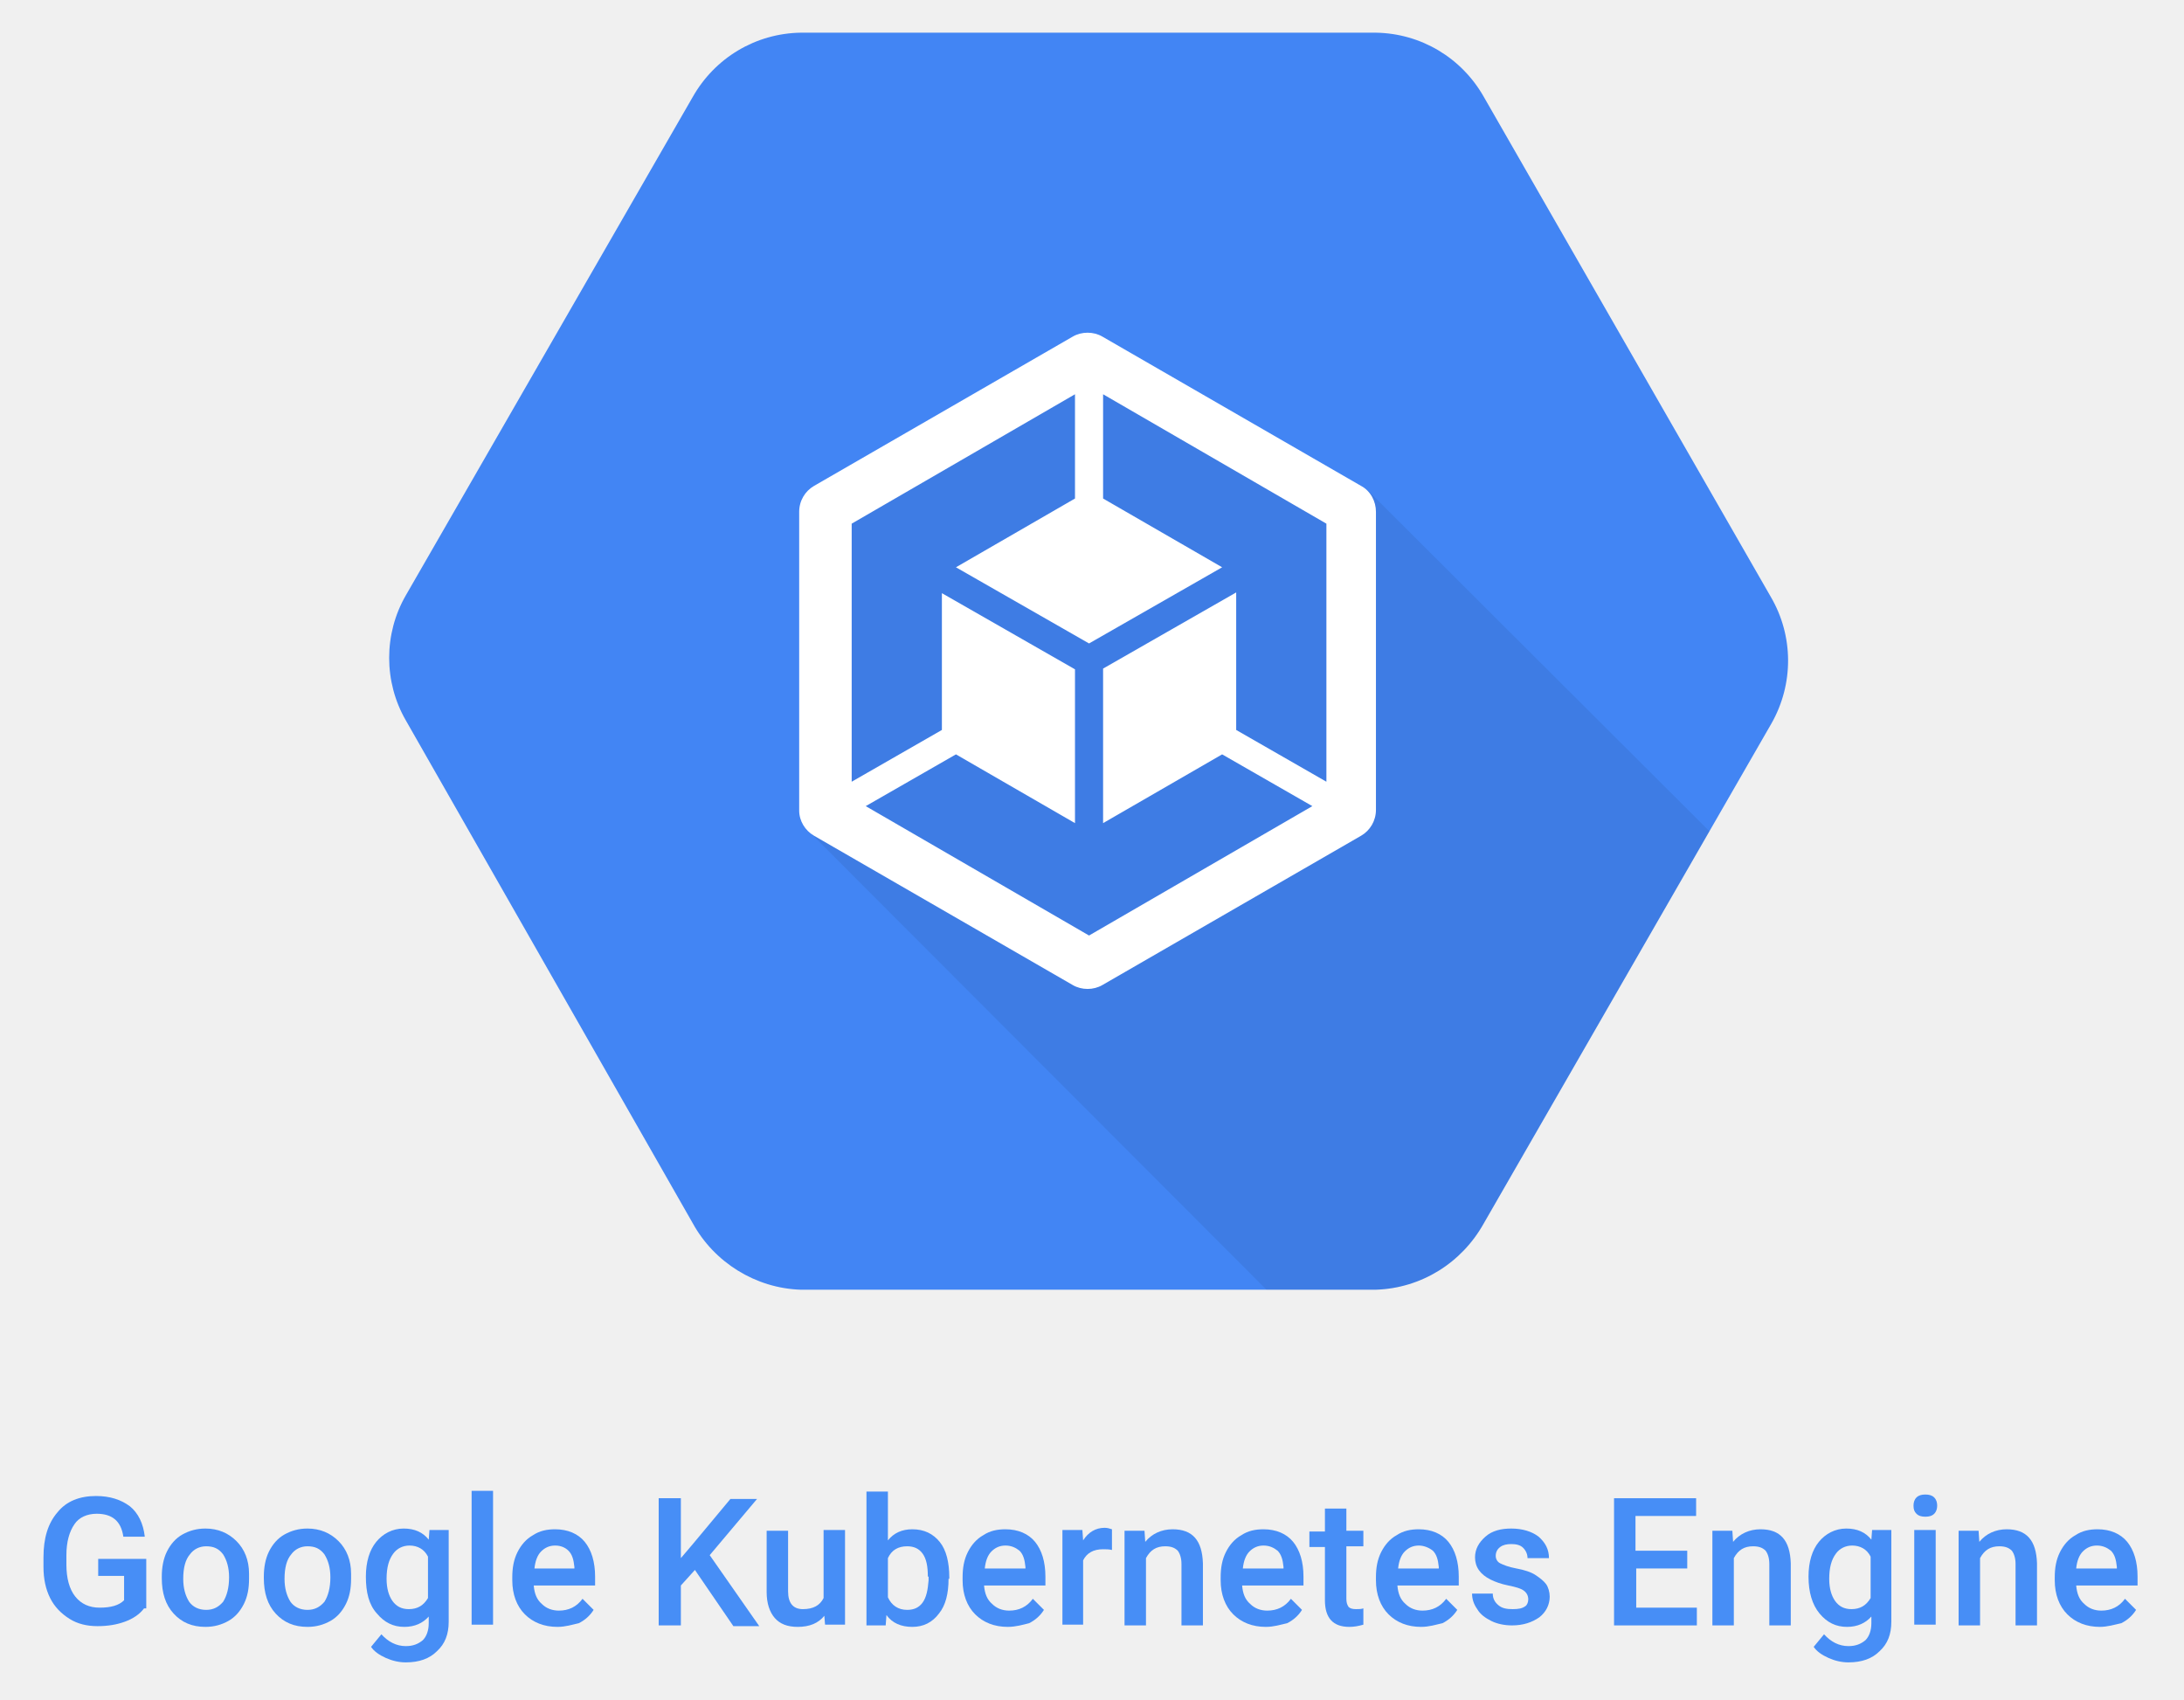
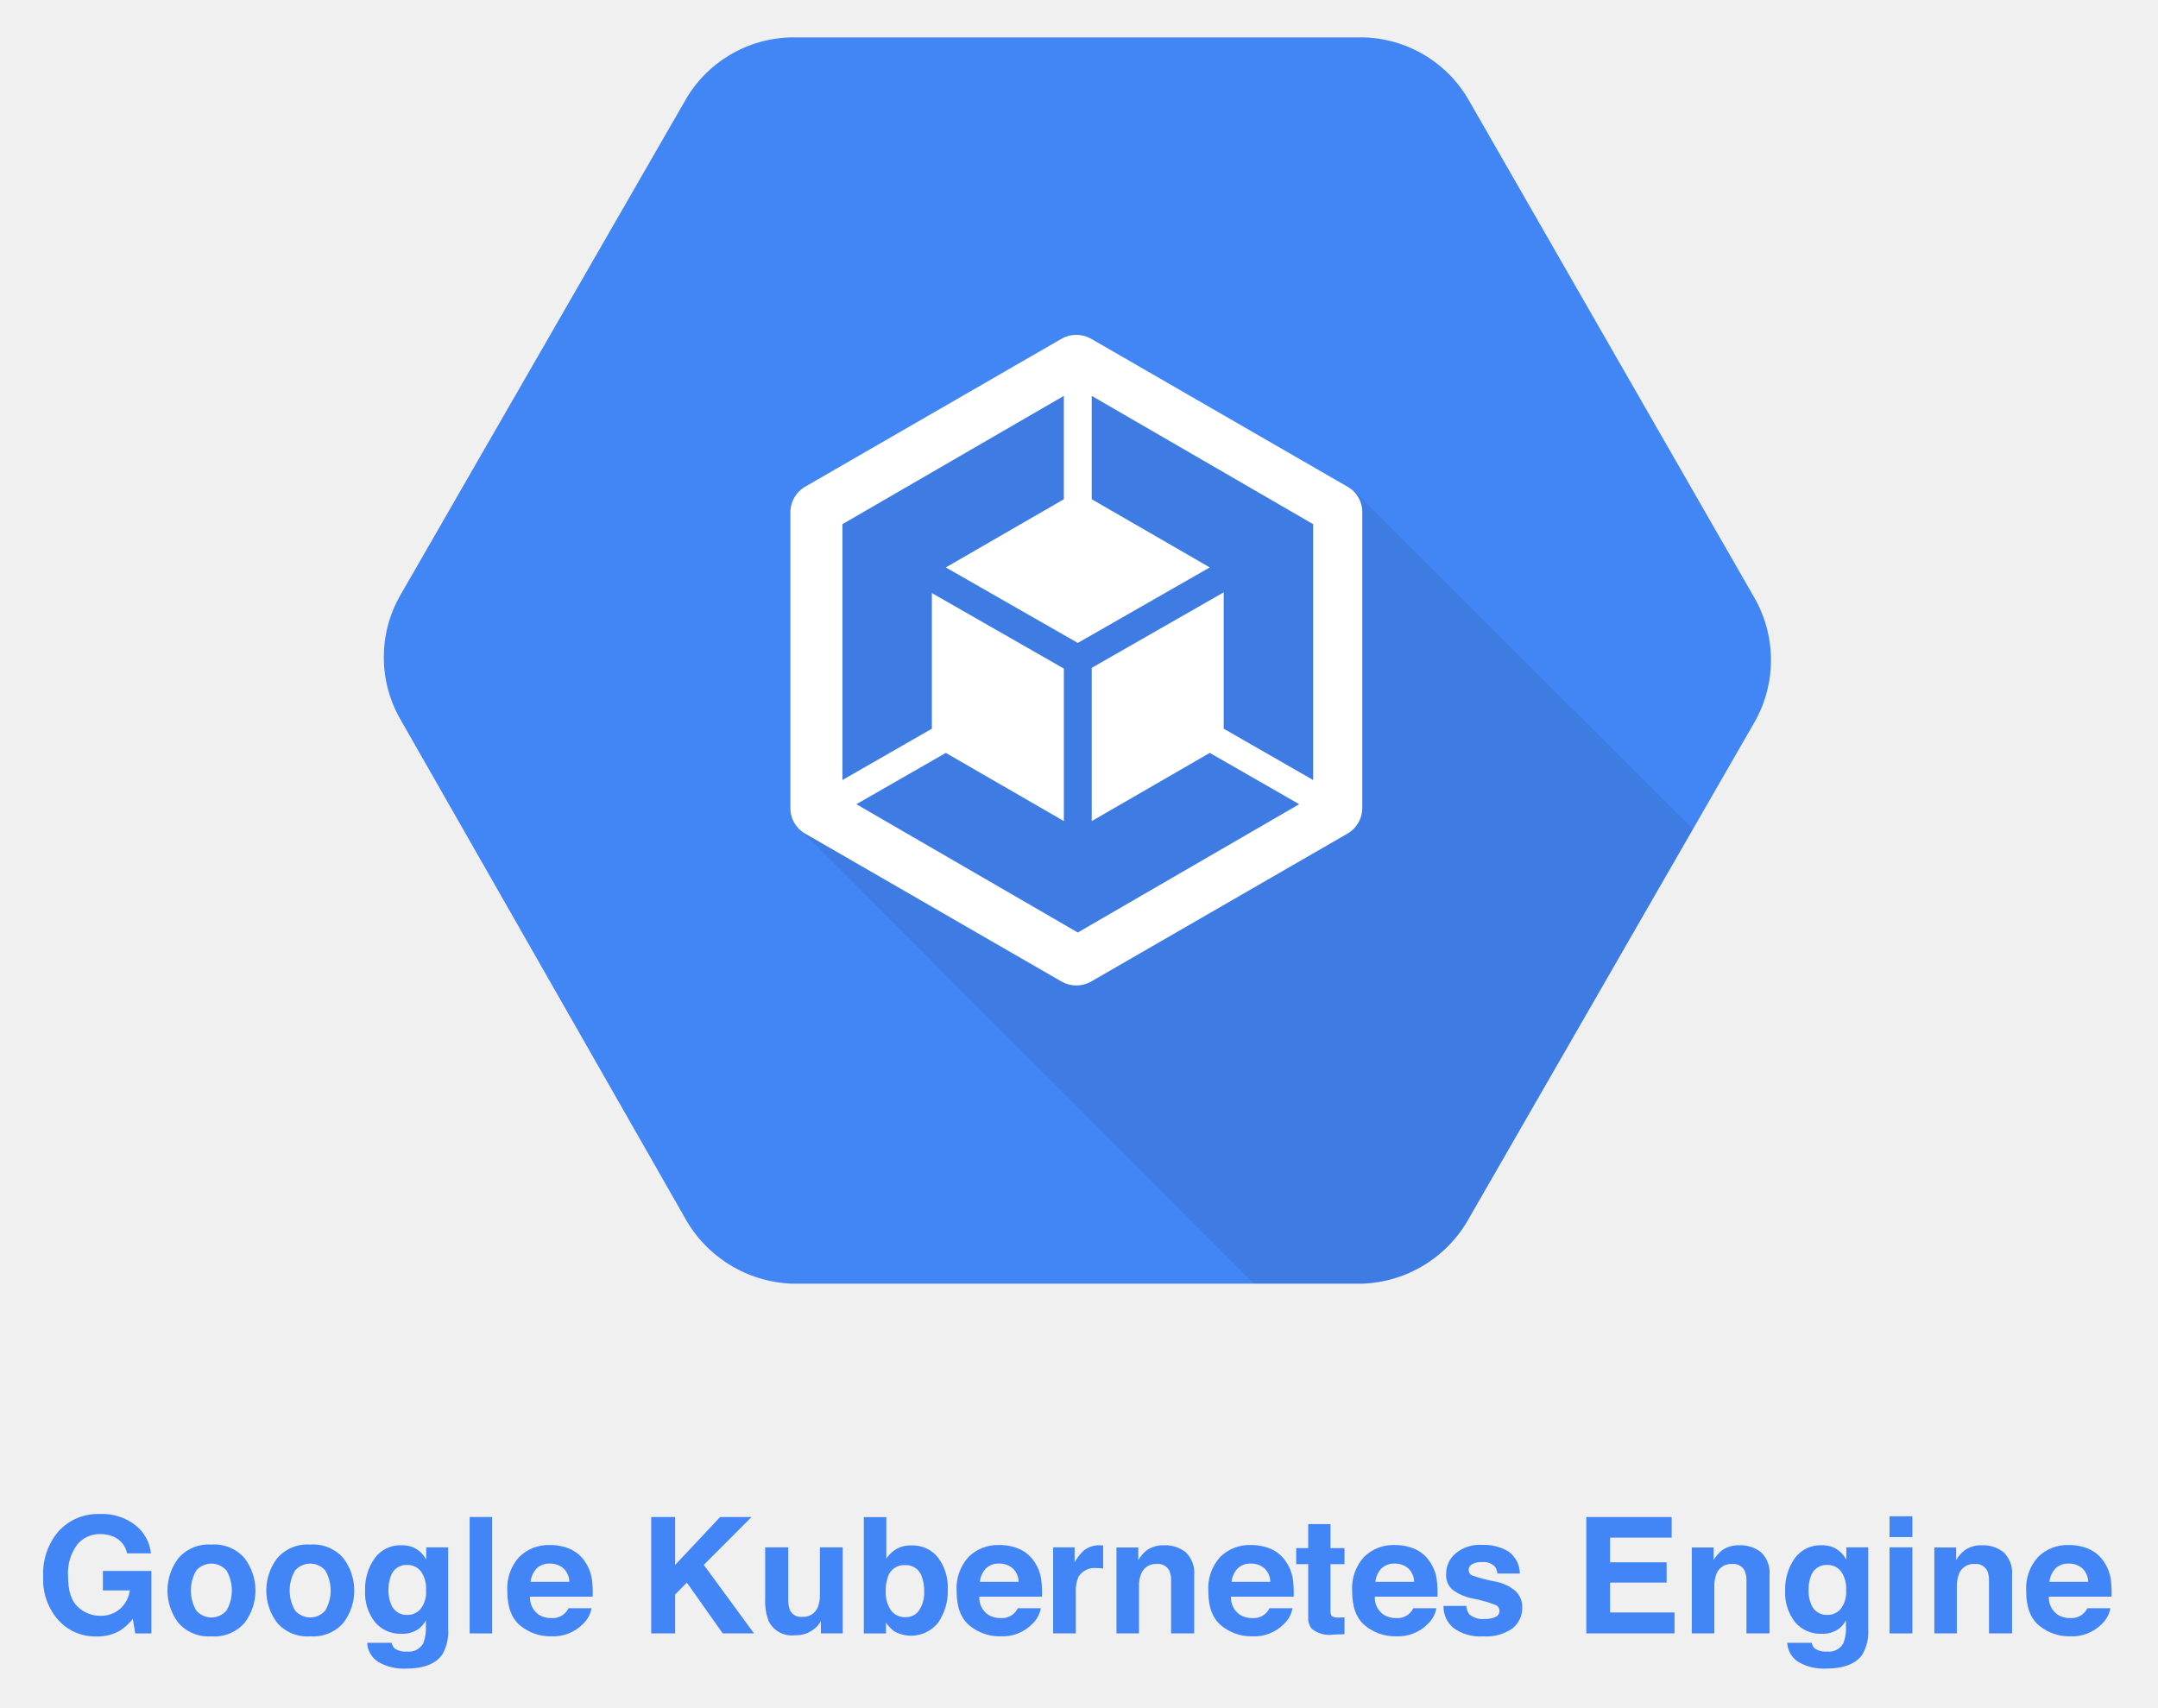
- <svg xmlns="http://www.w3.org/2000/svg" version="1.1" id="Layer_1" x="0px" y="0px" viewBox="-2.68 3.58 295.36 229.84" style="enable-background:new 0 0 288 234;" xml:space="preserve">
-   <style type="text/css">
- 	.st0{fill:#478EF6;}
- 	.st1{fill:#4285F4;}
- 	.st2{opacity:7.000000e-02;enable-background:new    ;}
- 	.st3{fill:#FFFFFF;}
- </style>
-   <g>
-     <g>
-       <path class="st0" d="M16.8,221.1c-0.6,0.8-1.5,1.4-2.6,1.8c-1.1,0.4-2.3,0.6-3.7,0.6c-1.4,0-2.7-0.3-3.8-1s-2-1.6-2.6-2.8    s-0.9-2.6-0.9-4.2v-1.3c0-2.6,0.6-4.6,1.9-6.1c1.2-1.5,3-2.2,5.2-2.2c1.9,0,3.4,0.5,4.6,1.4c1.1,0.9,1.8,2.3,2,4.1h-2.9    c-0.3-2.1-1.5-3.1-3.6-3.1c-1.3,0-2.4,0.5-3,1.4c-0.7,1-1.1,2.4-1.1,4.2v1.3c0,1.8,0.4,3.3,1.2,4.3c0.8,1,1.9,1.5,3.3,1.5    c1.5,0,2.6-0.3,3.3-1v-3.3h-3.5v-2.3h6.5V221.1z" />
-       <path class="st0" d="M19.2,216.8c0-1.2,0.2-2.4,0.7-3.4s1.2-1.8,2.1-2.3c0.9-0.5,1.9-0.8,3.1-0.8c1.7,0,3.1,0.6,4.2,1.7    c1.1,1.1,1.7,2.6,1.7,4.4l0,0.7c0,1.3-0.2,2.4-0.7,3.4s-1.2,1.8-2.1,2.3c-0.9,0.5-1.9,0.8-3.1,0.8c-1.8,0-3.2-0.6-4.3-1.8    s-1.6-2.8-1.6-4.8V216.8z M22.1,217.1c0,1.3,0.3,2.3,0.8,3.1c0.5,0.7,1.3,1.1,2.3,1.1c1,0,1.7-0.4,2.3-1.1    c0.5-0.8,0.8-1.9,0.8-3.3c0-1.3-0.3-2.3-0.8-3.1c-0.6-0.8-1.3-1.1-2.3-1.1c-0.9,0-1.7,0.4-2.2,1.1    C22.4,214.5,22.1,215.6,22.1,217.1z" />
-       <path class="st0" d="M33,216.8c0-1.2,0.2-2.4,0.7-3.4s1.2-1.8,2.1-2.3c0.9-0.5,1.9-0.8,3.1-0.8c1.7,0,3.1,0.6,4.2,1.7    c1.1,1.1,1.7,2.6,1.7,4.4l0,0.7c0,1.3-0.2,2.4-0.7,3.4s-1.2,1.8-2.1,2.3c-0.9,0.5-1.9,0.8-3.1,0.8c-1.8,0-3.2-0.6-4.3-1.8    S33,219,33,217V216.8z M35.8,217.1c0,1.3,0.3,2.3,0.8,3.1c0.5,0.7,1.3,1.1,2.3,1.1c1,0,1.7-0.4,2.3-1.1c0.5-0.8,0.8-1.9,0.8-3.3    c0-1.3-0.3-2.3-0.8-3.1c-0.6-0.8-1.3-1.1-2.3-1.1c-0.9,0-1.7,0.4-2.2,1.1C36.1,214.5,35.8,215.6,35.8,217.1z" />
-       <path class="st0" d="M46.8,216.8c0-2,0.5-3.6,1.4-4.7s2.2-1.8,3.7-1.8c1.5,0,2.6,0.5,3.4,1.5l0.1-1.3H58v12.4c0,1.7-0.5,3-1.6,4    c-1,1-2.4,1.5-4.2,1.5c-0.9,0-1.8-0.2-2.7-0.6c-0.9-0.4-1.6-0.9-2-1.5l1.4-1.7c0.9,1,2,1.6,3.3,1.6c1,0,1.7-0.3,2.3-0.8    c0.5-0.5,0.8-1.3,0.8-2.3v-0.9c-0.8,0.9-1.9,1.4-3.3,1.4c-1.5,0-2.7-0.6-3.7-1.8C47.2,220.6,46.8,218.9,46.8,216.8z M49.6,217.1    c0,1.3,0.3,2.3,0.8,3c0.5,0.7,1.2,1.1,2.2,1.1c1.2,0,2-0.5,2.6-1.5v-5.6c-0.5-1-1.4-1.5-2.5-1.5c-0.9,0-1.7,0.4-2.2,1.1    C49.9,214.5,49.6,215.6,49.6,217.1z" />
-       <path class="st0" d="M64,223.3h-2.9v-18.1H64V223.3z" />
-       <path class="st0" d="M72.7,223.6c-1.8,0-3.3-0.6-4.4-1.7c-1.1-1.1-1.7-2.7-1.7-4.6v-0.4c0-1.3,0.2-2.4,0.7-3.4s1.2-1.8,2.1-2.3    c0.9-0.6,1.9-0.8,3-0.8c1.7,0,3.1,0.6,4,1.7c0.9,1.1,1.4,2.7,1.4,4.7v1.2h-8.3c0.1,1.1,0.4,1.9,1.1,2.5c0.6,0.6,1.4,0.9,2.3,0.9    c1.3,0,2.4-0.5,3.2-1.6l1.5,1.5c-0.5,0.8-1.2,1.4-2,1.8C74.7,223.3,73.8,223.6,72.7,223.6z M72.4,212.6c-0.8,0-1.4,0.3-1.9,0.8    s-0.8,1.3-0.9,2.3H75v-0.2c-0.1-1-0.3-1.7-0.8-2.2C73.8,212.9,73.2,212.6,72.4,212.6z" />
-       <path class="st0" d="M91.3,215.9l-1.9,2.1v5.4h-3v-17.2h3v8.1l1.7-2l5-6h3.6l-6.4,7.6l6.7,9.6h-3.5L91.3,215.9z" />
-       <path class="st0" d="M108.8,222.1c-0.8,1-2,1.5-3.6,1.5c-1.4,0-2.4-0.4-3.1-1.2c-0.7-0.8-1.1-2-1.1-3.5v-8.3h2.9v8.2    c0,1.6,0.7,2.4,2,2.4c1.4,0,2.3-0.5,2.8-1.5v-9.2h2.9v12.8h-2.7L108.8,222.1z" />
-       <path class="st0" d="M125.6,217.1c0,2-0.4,3.6-1.3,4.7c-0.9,1.2-2.1,1.8-3.6,1.8c-1.5,0-2.7-0.5-3.5-1.6l-0.1,1.4h-2.6v-18.1h2.9    v6.6c0.8-1,1.9-1.5,3.3-1.5c1.6,0,2.8,0.6,3.7,1.7s1.3,2.8,1.3,4.8V217.1z M122.8,216.8c0-1.4-0.2-2.4-0.7-3.1s-1.2-1-2.1-1    c-1.2,0-2.1,0.5-2.6,1.6v5.3c0.5,1.1,1.4,1.7,2.6,1.7c0.9,0,1.6-0.3,2.1-1c0.5-0.7,0.7-1.7,0.8-3V216.8z" />
-       <path class="st0" d="M133.6,223.6c-1.8,0-3.3-0.6-4.4-1.7c-1.1-1.1-1.7-2.7-1.7-4.6v-0.4c0-1.3,0.2-2.4,0.7-3.4s1.2-1.8,2.1-2.3    c0.9-0.6,1.9-0.8,3-0.8c1.7,0,3.1,0.6,4,1.7c0.9,1.1,1.4,2.7,1.4,4.7v1.2h-8.3c0.1,1.1,0.4,1.9,1.1,2.5c0.6,0.6,1.4,0.9,2.3,0.9    c1.3,0,2.4-0.5,3.2-1.6l1.5,1.5c-0.5,0.8-1.2,1.4-2,1.8C135.7,223.3,134.7,223.6,133.6,223.6z M133.3,212.6    c-0.8,0-1.4,0.3-1.9,0.8s-0.8,1.3-0.9,2.3h5.5v-0.2c-0.1-1-0.3-1.7-0.8-2.2C134.7,212.9,134.1,212.6,133.3,212.6z" />
-       <path class="st0" d="M147.7,213.2c-0.4-0.1-0.8-0.1-1.2-0.1c-1.3,0-2.2,0.5-2.7,1.5v8.7H141v-12.8h2.7l0.1,1.4    c0.7-1.1,1.7-1.7,2.9-1.7c0.4,0,0.7,0.1,1,0.2L147.7,213.2z" />
-       <path class="st0" d="M152.1,210.6l0.1,1.5c0.9-1.1,2.2-1.7,3.7-1.7c2.7,0,4,1.5,4.1,4.6v8.4h-2.9v-8.3c0-0.8-0.2-1.4-0.5-1.8    c-0.4-0.4-0.9-0.6-1.7-0.6c-1.2,0-2,0.5-2.6,1.6v9.1h-2.9v-12.8H152.1z" />
-       <path class="st0" d="M168.5,223.6c-1.8,0-3.3-0.6-4.4-1.7c-1.1-1.1-1.7-2.7-1.7-4.6v-0.4c0-1.3,0.2-2.4,0.7-3.4s1.2-1.8,2.1-2.3    c0.9-0.6,1.9-0.8,3-0.8c1.7,0,3.1,0.6,4,1.7c0.9,1.1,1.4,2.7,1.4,4.7v1.2h-8.3c0.1,1.1,0.4,1.9,1.1,2.5c0.6,0.6,1.4,0.9,2.3,0.9    c1.3,0,2.4-0.5,3.2-1.6l1.5,1.5c-0.5,0.8-1.2,1.4-2,1.8C170.5,223.3,169.6,223.6,168.5,223.6z M168.2,212.6    c-0.8,0-1.4,0.3-1.9,0.8s-0.8,1.3-0.9,2.3h5.5v-0.2c-0.1-1-0.3-1.7-0.8-2.2C169.6,212.9,169,212.6,168.2,212.6z" />
-       <path class="st0" d="M179.4,207.5v3.1h2.3v2.1h-2.3v7.1c0,0.5,0.1,0.8,0.3,1.1c0.2,0.2,0.5,0.3,1,0.3c0.3,0,0.7,0,1-0.1v2.2    c-0.7,0.2-1.3,0.3-1.9,0.3c-2.2,0-3.3-1.2-3.3-3.6v-7.2h-2.1v-2.1h2.1v-3.1H179.4z" />
-       <path class="st0" d="M189.5,223.6c-1.8,0-3.3-0.6-4.4-1.7c-1.1-1.1-1.7-2.7-1.7-4.6v-0.4c0-1.3,0.2-2.4,0.7-3.4s1.2-1.8,2.1-2.3    c0.9-0.6,1.9-0.8,3-0.8c1.7,0,3.1,0.6,4,1.7c0.9,1.1,1.4,2.7,1.4,4.7v1.2h-8.3c0.1,1.1,0.4,1.9,1.1,2.5c0.6,0.6,1.4,0.9,2.3,0.9    c1.3,0,2.4-0.5,3.2-1.6l1.5,1.5c-0.5,0.8-1.2,1.4-2,1.8C191.5,223.3,190.6,223.6,189.5,223.6z M189.2,212.6    c-0.8,0-1.4,0.3-1.9,0.8s-0.8,1.3-0.9,2.3h5.5v-0.2c-0.1-1-0.3-1.7-0.8-2.2C190.6,212.9,189.9,212.6,189.2,212.6z" />
-       <path class="st0" d="M204,219.9c0-0.5-0.2-0.9-0.6-1.2c-0.4-0.3-1.1-0.5-2.1-0.7c-1-0.2-1.8-0.5-2.4-0.8c-1.4-0.7-2.1-1.7-2.1-3    c0-1.1,0.5-2,1.4-2.8s2.1-1.1,3.5-1.1c1.5,0,2.8,0.4,3.7,1.1c0.9,0.8,1.4,1.7,1.4,2.9h-2.9c0-0.5-0.2-1-0.6-1.4    c-0.4-0.4-1-0.5-1.6-0.5c-0.6,0-1.1,0.1-1.5,0.4s-0.6,0.7-0.6,1.2c0,0.4,0.2,0.8,0.6,1c0.4,0.2,1.1,0.5,2.2,0.7    c1.1,0.2,2,0.5,2.6,0.9s1.1,0.8,1.4,1.2s0.5,1.1,0.5,1.7c0,1.1-0.5,2.1-1.4,2.8c-1,0.7-2.2,1.1-3.7,1.1c-1,0-2-0.2-2.8-0.6    c-0.8-0.4-1.5-0.9-1.9-1.6c-0.5-0.7-0.7-1.4-0.7-2.1h2.8c0,0.7,0.3,1.2,0.8,1.6c0.5,0.4,1.1,0.5,1.9,0.5c0.8,0,1.3-0.1,1.7-0.4    C203.8,220.7,204,220.3,204,219.9z" />
-       <path class="st0" d="M225.6,215.7h-7v5.3h8.2v2.4h-11.2v-17.2h11.1v2.4h-8.2v4.7h7V215.7z" />
-       <path class="st0" d="M231.6,210.6l0.1,1.5c0.9-1.1,2.2-1.7,3.7-1.7c2.7,0,4,1.5,4.1,4.6v8.4h-2.9v-8.3c0-0.8-0.2-1.4-0.5-1.8    c-0.4-0.4-0.9-0.6-1.7-0.6c-1.2,0-2,0.5-2.6,1.6v9.1h-2.9v-12.8H231.6z" />
-       <path class="st0" d="M241.9,216.8c0-2,0.5-3.6,1.4-4.7s2.2-1.8,3.7-1.8c1.5,0,2.6,0.5,3.4,1.5l0.1-1.3h2.6v12.4c0,1.7-0.5,3-1.6,4    c-1,1-2.4,1.5-4.2,1.5c-0.9,0-1.8-0.2-2.7-0.6c-0.9-0.4-1.6-0.9-2-1.5l1.4-1.7c0.9,1,2,1.6,3.3,1.6c1,0,1.7-0.3,2.3-0.8    c0.5-0.5,0.8-1.3,0.8-2.3v-0.9c-0.8,0.9-1.9,1.4-3.3,1.4c-1.5,0-2.7-0.6-3.7-1.8C242.4,220.6,241.9,218.9,241.9,216.8z     M244.7,217.1c0,1.3,0.3,2.3,0.8,3c0.5,0.7,1.2,1.1,2.2,1.1c1.2,0,2-0.5,2.6-1.5v-5.6c-0.5-1-1.4-1.5-2.5-1.5    c-0.9,0-1.7,0.4-2.2,1.1C245,214.5,244.7,215.6,244.7,217.1z" />
-       <path class="st0" d="M256.1,207.2c0-0.4,0.1-0.8,0.4-1.1c0.3-0.3,0.7-0.4,1.2-0.4s0.9,0.1,1.2,0.4c0.3,0.3,0.4,0.7,0.4,1.1    c0,0.4-0.1,0.8-0.4,1.1c-0.3,0.3-0.7,0.4-1.2,0.4s-0.9-0.1-1.2-0.4C256.2,208,256.1,207.7,256.1,207.2z M259.1,223.3h-2.9v-12.8    h2.9V223.3z" />
-       <path class="st0" d="M264.9,210.6l0.1,1.5c0.9-1.1,2.2-1.7,3.7-1.7c2.7,0,4,1.5,4.1,4.6v8.4h-2.9v-8.3c0-0.8-0.2-1.4-0.5-1.8    c-0.4-0.4-0.9-0.6-1.7-0.6c-1.2,0-2,0.5-2.6,1.6v9.1h-2.9v-12.8H264.9z" />
-       <path class="st0" d="M281.3,223.6c-1.8,0-3.3-0.6-4.4-1.7c-1.1-1.1-1.7-2.7-1.7-4.6v-0.4c0-1.3,0.2-2.4,0.7-3.4s1.2-1.8,2.1-2.3    c0.9-0.6,1.9-0.8,3-0.8c1.7,0,3.1,0.6,4,1.7c0.9,1.1,1.4,2.7,1.4,4.7v1.2h-8.3c0.1,1.1,0.4,1.9,1.1,2.5c0.6,0.6,1.4,0.9,2.3,0.9    c1.3,0,2.4-0.5,3.2-1.6l1.5,1.5c-0.5,0.8-1.2,1.4-2,1.8C283.3,223.3,282.3,223.6,281.3,223.6z M280.9,212.6    c-0.8,0-1.4,0.3-1.9,0.8s-0.8,1.3-0.9,2.3h5.5v-0.2c-0.1-1-0.3-1.7-0.8-2.2C282.3,212.9,281.7,212.6,280.9,212.6z" />
-     </g>
+ <svg xmlns="http://www.w3.org/2000/svg" id="Layer_1" data-name="Layer 1" viewBox="0.06 -0.4 294.32 232.96">
+   <defs>
+     <style>.cls-1{fill:#4285f4;}.cls-2{opacity:0.07;}.cls-2,.cls-4{isolation:isolate;}.cls-3{fill:#fff;}.cls-5{fill:#4285f6;}</style>
+   </defs>
+   <path class="cls-1" d="M239.255,81l-38.8-67.6a17.039,17.039,0,0,0-14.6-8.7h-77.8a17.039,17.039,0,0,0-14.6,8.7l-38.8,67.4a16.992,16.992,0,0,0,0,16.9l38.8,68a17.415,17.415,0,0,0,14.6,9h77.8a17.333,17.333,0,0,0,14.6-9l38.9-67.6A17.123,17.123,0,0,0,239.255,81Z" />
+   <path class="cls-2" d="M184.855,66.7l-37.9-16.9-36.2,19.7-1.5,43.3,61.8,61.9h14.8a17.333,17.333,0,0,0,14.6-9l30.5-53Z" />
+   <g id="art">
+     <path class="cls-3" d="M183.855,66l-35-20.2a4.072,4.072,0,0,0-4,0l-35,20.2a4.033,4.033,0,0,0-2,3.5v40.4a3.994,3.994,0,0,0,2,3.4l35,20.2a4.072,4.072,0,0,0,4,0l35-20.2a4.033,4.033,0,0,0,2-3.5V69.5A3.946,3.946,0,0,0,183.855,66Zm-4.7,40-12.2-7V80.4l-18,10.3v20.9l16.1-9.3,12.2,7-30.2,17.5-30.2-17.5,12.2-7,16.1,9.3V90.8l-18-10.3V99l-12.2,7V71.1l30.2-17.5V67.7l-16.1,9.3,18,10.3,18-10.3-16.1-9.3V53.6l30.2,17.5Z" />
  </g>
-   <g>
-     <path class="st1" d="M236.8,84.3L198,16.7c-3-5.3-8.5-8.6-14.6-8.7h-77.8c-6.1,0.1-11.6,3.4-14.6,8.7L52.2,84.1   c-3,5.2-3,11.7,0,16.9L91,169c2.9,5.3,8.5,8.8,14.6,9h77.8c6.1-0.2,11.6-3.6,14.6-9l38.9-67.6C239.9,96.1,239.9,89.6,236.8,84.3z" />
-     <path class="st2" d="M182.4,70l-37.9-16.9l-36.2,19.7l-1.5,43.3l61.8,61.9h14.8c6.1-0.2,11.6-3.6,14.6-9l30.5-53L182.4,70z" />
-     <g id="art_1_">
-       <path class="st3" d="M181.4,69.3l-35-20.2c-1.2-0.7-2.8-0.7-4,0l-35,20.2c-1.2,0.7-2,2-2,3.5v40.4c0,1.4,0.8,2.7,2,3.4l35,20.2    c1.2,0.7,2.8,0.7,4,0l35-20.2c1.2-0.7,2-2,2-3.5V72.8C183.4,71.4,182.7,70,181.4,69.3z M176.7,109.3l-12.2-7V83.7l-18,10.3v20.9    l16.1-9.3l12.2,7l-30.2,17.5l-30.2-17.5l12.2-7l16.1,9.3V94.1l-18-10.3v18.5l-12.2,7V74.4l30.2-17.5V71l-16.1,9.3l18,10.3l18-10.3    L146.5,71V56.9l30.2,17.5V109.3z" />
-     </g>
+   <g id="svg_12" data-name="svg 12" class="cls-4">
+     <path class="cls-5" d="M17.388,211.486a3.112,3.112,0,0,0-1.842-2.273,4.534,4.534,0,0,0-1.82-.355,3.959,3.959,0,0,0-3.15,1.445,6.567,6.567,0,0,0-1.233,4.35q0,2.924,1.335,4.139a4.387,4.387,0,0,0,3.038,1.215,3.939,3.939,0,0,0,2.736-.959,4.13,4.13,0,0,0,1.314-2.51H14.092v-2.648h6.613v8.52H18.508l-.334-1.982a7.638,7.638,0,0,1-1.723,1.588,6.094,6.094,0,0,1-3.231.803,6.716,6.716,0,0,1-5.17-2.186,8.327,8.327,0,0,1-2.1-6.006,8.808,8.808,0,0,1,2.122-6.178,7.232,7.232,0,0,1,5.612-2.326,7.336,7.336,0,0,1,4.863,1.535,5.713,5.713,0,0,1,2.105,3.83Z" />
+     <path class="cls-5" d="M33.415,220.971a5.459,5.459,0,0,1-4.513,1.836,5.461,5.461,0,0,1-4.514-1.836,7.283,7.283,0,0,1,0-8.818,5.424,5.424,0,0,1,4.514-1.861,5.422,5.422,0,0,1,4.513,1.861,7.283,7.283,0,0,1,0,8.818Zm-2.456-1.695a5.482,5.482,0,0,0,0-5.438,2.73,2.73,0,0,0-4.142,0,5.447,5.447,0,0,0,0,5.438,2.719,2.719,0,0,0,4.142,0Z" />
+     <path class="cls-5" d="M46.891,220.971a5.46,5.46,0,0,1-4.513,1.836,5.46,5.46,0,0,1-4.513-1.836,7.283,7.283,0,0,1,0-8.818A5.423,5.423,0,0,1,42.377,210.291a5.423,5.423,0,0,1,4.513,1.861,7.283,7.283,0,0,1,0,8.818ZM44.435,219.275a5.482,5.482,0,0,0,0-5.438,2.73,2.73,0,0,0-4.142,0,5.444,5.444,0,0,0,0,5.438,2.719,2.719,0,0,0,4.142,0Z" />
+     <path class="cls-5" d="M56.382,210.656a3.693,3.693,0,0,1,1.807,1.701V210.668H61.184v11.137a6.242,6.242,0,0,1-.765,3.426q-1.314,1.98-5.041,1.98a6.86,6.86,0,0,1-3.673-.883,3.258,3.258,0,0,1-1.573-2.639h3.339a1.383,1.383,0,0,0,.42.775,2.6,2.6,0,0,0,1.669.42,2.241,2.241,0,0,0,2.219-1.109,5.622,5.622,0,0,0,.366-2.391v-.754a3.76,3.76,0,0,1-.947,1.131,3.812,3.812,0,0,1-2.381.699,4.505,4.505,0,0,1-3.613-1.588,6.422,6.422,0,0,1-1.352-4.303,7.26,7.26,0,0,1,1.301-4.4,4.297,4.297,0,0,1,3.69-1.783A4.03,4.03,0,0,1,56.382,210.656Zm1.045,8.418a3.776,3.776,0,0,0,.74-2.59,3.98,3.98,0,0,0-.703-2.543,2.292,2.292,0,0,0-1.882-.873,2.22,2.22,0,0,0-2.22,1.52,5.401,5.401,0,0,0-.322,1.992,4.547,4.547,0,0,0,.344,1.82,2.235,2.235,0,0,0,2.23,1.486A2.354,2.354,0,0,0,57.428,219.074Z" />
+     <path class="cls-5" d="M67.183,222.408H64.114v-15.877h3.069Z" />
+     <path class="cls-5" d="M77.829,210.904a4.783,4.783,0,0,1,2.029,1.738,5.763,5.763,0,0,1,.935,2.426,14.948,14.948,0,0,1,.102,2.33H72.343a2.819,2.819,0,0,0,1.228,2.479,3.114,3.114,0,0,0,1.692.441,2.387,2.387,0,0,0,2.336-1.346h3.134a3.839,3.839,0,0,1-1.138,2.121,5.703,5.703,0,0,1-4.417,1.713,6.401,6.401,0,0,1-4.135-1.445q-1.792-1.444-1.792-4.699a6.359,6.359,0,0,1,1.617-4.68,5.665,5.665,0,0,1,4.199-1.627A6.709,6.709,0,0,1,77.829,210.904Zm-4.593,2.652a3.19,3.19,0,0,0-.817,1.818H77.707a2.561,2.561,0,0,0-.818-1.855,2.69,2.69,0,0,0-1.82-.633A2.435,2.435,0,0,0,73.236,213.557Z" />
+     <path class="cls-5" d="M88.876,206.531h3.264v6.541l6.135-6.541H102.561l-6.515,6.529,6.849,9.348H98.63l-4.892-6.932-1.598,1.621v5.311H88.876Z" />
+     <path class="cls-5" d="M107.565,210.668v7.076a3.721,3.721,0,0,0,.235,1.508,1.631,1.631,0,0,0,1.64.895,2.142,2.142,0,0,0,2.144-1.271,4.617,4.617,0,0,0,.3-1.82V210.668h3.113V222.408h-2.983V220.748c-.029.037-.101.145-.215.324a2.154,2.154,0,0,1-.408.475,4.281,4.281,0,0,1-1.391.883,4.73,4.73,0,0,1-1.574.236,3.507,3.507,0,0,1-3.501-1.873,7.19,7.19,0,0,1-.505-3.049V210.668Z" />
+     <path class="cls-5" d="M128.005,212.078a6.749,6.749,0,0,1,1.317,4.309,7.548,7.548,0,0,1-1.3,4.535,4.714,4.714,0,0,1-5.976,1.217,4.697,4.697,0,0,1-1.148-1.207v1.477h-3.027V206.553h3.07v5.645a4.479,4.479,0,0,1,1.29-1.25,3.849,3.849,0,0,1,2.125-.539A4.388,4.388,0,0,1,128.005,212.078Zm-2.566,7.152a4.347,4.347,0,0,0,.663-2.521,5.628,5.628,0,0,0-.326-2.066,2.269,2.269,0,0,0-2.28-1.553,2.305,2.305,0,0,0-2.313,1.52,5.656,5.656,0,0,0-.326,2.09,4.343,4.343,0,0,0,.673,2.498,2.309,2.309,0,0,0,2.053.992A2.13,2.13,0,0,0,125.439,219.23Z" />
+     <path class="cls-5" d="M139.106,210.904a4.783,4.783,0,0,1,2.029,1.738,5.763,5.763,0,0,1,.935,2.426,14.948,14.948,0,0,1,.102,2.33h-8.551a2.819,2.819,0,0,0,1.228,2.479,3.114,3.114,0,0,0,1.692.441,2.387,2.387,0,0,0,2.336-1.346h3.134a3.839,3.839,0,0,1-1.138,2.121,5.703,5.703,0,0,1-4.417,1.713,6.401,6.401,0,0,1-4.135-1.445q-1.792-1.444-1.792-4.699a6.359,6.359,0,0,1,1.617-4.68,5.665,5.665,0,0,1,4.199-1.627A6.709,6.709,0,0,1,139.106,210.904Zm-4.593,2.652a3.19,3.19,0,0,0-.817,1.818h5.289a2.561,2.561,0,0,0-.818-1.855,2.69,2.69,0,0,0-1.82-.633A2.435,2.435,0,0,0,134.513,213.557Z" />
+     <path class="cls-5" d="M150.246,210.393c.039.004.128.01.264.016v3.146c-.193-.021-.366-.037-.517-.045-.151-.006-.273-.01-.366-.01a2.546,2.546,0,0,0-2.488,1.207,4.684,4.684,0,0,0-.355,2.09v5.611h-3.092V210.668h2.93v2.045a6.503,6.503,0,0,1,1.239-1.604,3.365,3.365,0,0,1,2.24-.723C150.158,210.387,150.206,210.389,150.246,210.393Z" />
+     <path class="cls-5" d="M161.776,211.34a3.888,3.888,0,0,1,1.152,3.162v7.906h-3.145v-7.143a3.284,3.284,0,0,0-.246-1.422,1.729,1.729,0,0,0-1.711-.904,2.121,2.121,0,0,0-2.128,1.326,4.586,4.586,0,0,0-.299,1.787v6.355h-3.07V210.689h2.974v1.711a5.21,5.21,0,0,1,1.115-1.303,3.871,3.871,0,0,1,2.392-.711A4.507,4.507,0,0,1,161.776,211.34Z" />
+     <path class="cls-5" d="M173.434,210.904a4.782,4.782,0,0,1,2.028,1.738,5.77,5.77,0,0,1,.936,2.426,14.911,14.911,0,0,1,.101,2.33h-8.551a2.819,2.819,0,0,0,1.229,2.479,3.111,3.111,0,0,0,1.691.441,2.388,2.388,0,0,0,2.337-1.346h3.134a3.835,3.835,0,0,1-1.138,2.121,5.703,5.703,0,0,1-4.417,1.713,6.402,6.402,0,0,1-4.136-1.445q-1.792-1.444-1.791-4.699a6.359,6.359,0,0,1,1.617-4.68,5.664,5.664,0,0,1,4.198-1.627A6.713,6.713,0,0,1,173.434,210.904Zm-4.593,2.652a3.184,3.184,0,0,0-.817,1.818H173.312a2.559,2.559,0,0,0-.817-1.855,2.693,2.693,0,0,0-1.821-.633A2.432,2.432,0,0,0,168.841,213.557Z" />
+     <path class="cls-5" d="M176.844,212.961v-2.186h1.638V207.5H181.52v3.275h1.906v2.186H181.52V219.166a1.393,1.393,0,0,0,.183.898,2.009,2.009,0,0,0,1.12.178c.094,0,.192-.002.297-.004.104-.004.206-.01.307-.018v2.295l-1.454.053a3.895,3.895,0,0,1-2.974-.754,2.245,2.245,0,0,1-.517-1.625v-7.229Z" />
+     <path class="cls-5" d="M193.048,210.904a4.782,4.782,0,0,1,2.028,1.738,5.77,5.77,0,0,1,.936,2.426,15.009,15.009,0,0,1,.102,2.33h-8.551a2.816,2.816,0,0,0,1.228,2.479,3.112,3.112,0,0,0,1.692.441,2.387,2.387,0,0,0,2.336-1.346h3.135a3.843,3.843,0,0,1-1.139,2.121,5.702,5.702,0,0,1-4.417,1.713,6.404,6.404,0,0,1-4.136-1.445q-1.792-1.444-1.791-4.699a6.359,6.359,0,0,1,1.617-4.68,5.664,5.664,0,0,1,4.198-1.627A6.71,6.71,0,0,1,193.048,210.904Zm-4.593,2.652a3.19,3.19,0,0,0-.817,1.818h5.288a2.559,2.559,0,0,0-.817-1.855,2.691,2.691,0,0,0-1.821-.633A2.434,2.434,0,0,0,188.456,213.557Z" />
+     <path class="cls-5" d="M200.046,218.66a2.033,2.033,0,0,0,.422,1.162,2.856,2.856,0,0,0,2.121.615,3.246,3.246,0,0,0,1.445-.27.904.904,0,0,0,.104-1.596,17.735,17.735,0,0,0-3.211-.926,6.655,6.655,0,0,1-2.819-1.238,2.681,2.681,0,0,1-.819-2.111,3.66,3.66,0,0,1,1.279-2.795,5.143,5.143,0,0,1,3.6-1.168,6.607,6.607,0,0,1,3.589.877,3.759,3.759,0,0,1,1.593,3.031h-3.069a1.814,1.814,0,0,0-.335-.936,2.113,2.113,0,0,0-1.729-.625,2.48,2.48,0,0,0-1.431.312.894.894,0,0,0-.427.732.799.799,0,0,0,.453.764,19.584,19.584,0,0,0,3.205.852,5.889,5.889,0,0,1,2.75,1.303,2.962,2.962,0,0,1,.905,2.209,3.568,3.568,0,0,1-1.301,2.85,6.129,6.129,0,0,1-4.021,1.104,6.061,6.061,0,0,1-4.096-1.17,3.793,3.793,0,0,1-1.322-2.977Z" />
+     <path class="cls-5" d="M228.051,209.342h-8.401v3.371h7.712v2.758h-7.712v4.082h8.789v2.855H216.408v-15.877h11.644Z" />
+     <path class="cls-5" d="M240.244,211.34a3.888,3.888,0,0,1,1.153,3.162v7.906h-3.146v-7.143a3.284,3.284,0,0,0-.246-1.422,1.729,1.729,0,0,0-1.71-.904,2.121,2.121,0,0,0-2.129,1.326,4.586,4.586,0,0,0-.299,1.787v6.355h-3.07V210.689H233.771v1.711a5.21,5.21,0,0,1,1.115-1.303,3.873,3.873,0,0,1,2.392-.711A4.503,4.503,0,0,1,240.244,211.34Z" />
+     <path class="cls-5" d="M250.059,210.656a3.694,3.694,0,0,1,1.808,1.701V210.668h2.994v11.137a6.242,6.242,0,0,1-.765,3.426q-1.314,1.98-5.041,1.98a6.86,6.86,0,0,1-3.673-.883,3.257,3.257,0,0,1-1.573-2.639h3.34a1.377,1.377,0,0,0,.42.775,2.599,2.599,0,0,0,1.67.42,2.243,2.243,0,0,0,2.219-1.109,5.625,5.625,0,0,0,.365-2.391v-.754a3.746,3.746,0,0,1-.947,1.131,3.812,3.812,0,0,1-2.381.699,4.505,4.505,0,0,1-3.613-1.588,6.422,6.422,0,0,1-1.352-4.303,7.26,7.26,0,0,1,1.301-4.4,4.297,4.297,0,0,1,3.69-1.783A4.03,4.03,0,0,1,250.059,210.656Zm1.046,8.418a3.779,3.779,0,0,0,.74-2.59,3.977,3.977,0,0,0-.703-2.543,2.291,2.291,0,0,0-1.882-.873,2.221,2.221,0,0,0-2.221,1.52,5.401,5.401,0,0,0-.322,1.992,4.564,4.564,0,0,0,.344,1.82,2.235,2.235,0,0,0,2.23,1.486A2.354,2.354,0,0,0,251.105,219.074Z" />
+     <path class="cls-5" d="M260.881,209.268H257.769v-2.834h3.112ZM257.769,210.668h3.112V222.408H257.769Z" />
+     <path class="cls-5" d="M273.322,211.34a3.888,3.888,0,0,1,1.153,3.162v7.906h-3.146v-7.143a3.286,3.286,0,0,0-.245-1.422,1.73,1.73,0,0,0-1.711-.904,2.119,2.119,0,0,0-2.128,1.326,4.566,4.566,0,0,0-.3,1.787v6.355h-3.069V210.689h2.973v1.711a5.23,5.23,0,0,1,1.115-1.303,3.875,3.875,0,0,1,2.392-.711A4.503,4.503,0,0,1,273.322,211.34Z" />
+     <path class="cls-5" d="M284.98,210.904a4.776,4.776,0,0,1,2.028,1.738,5.757,5.757,0,0,1,.936,2.426,14.887,14.887,0,0,1,.102,2.33h-8.551a2.819,2.819,0,0,0,1.228,2.479,3.114,3.114,0,0,0,1.692.441,2.384,2.384,0,0,0,2.336-1.346h3.135a3.837,3.837,0,0,1-1.139,2.121,5.7,5.7,0,0,1-4.416,1.713,6.402,6.402,0,0,1-4.136-1.445q-1.792-1.444-1.792-4.699a6.359,6.359,0,0,1,1.617-4.68,5.666,5.666,0,0,1,4.199-1.627A6.709,6.709,0,0,1,284.98,210.904Zm-4.593,2.652a3.19,3.19,0,0,0-.817,1.818h5.288a2.559,2.559,0,0,0-.817-1.855,2.691,2.691,0,0,0-1.82-.633A2.435,2.435,0,0,0,280.387,213.557Z" />
  </g>
</svg>
